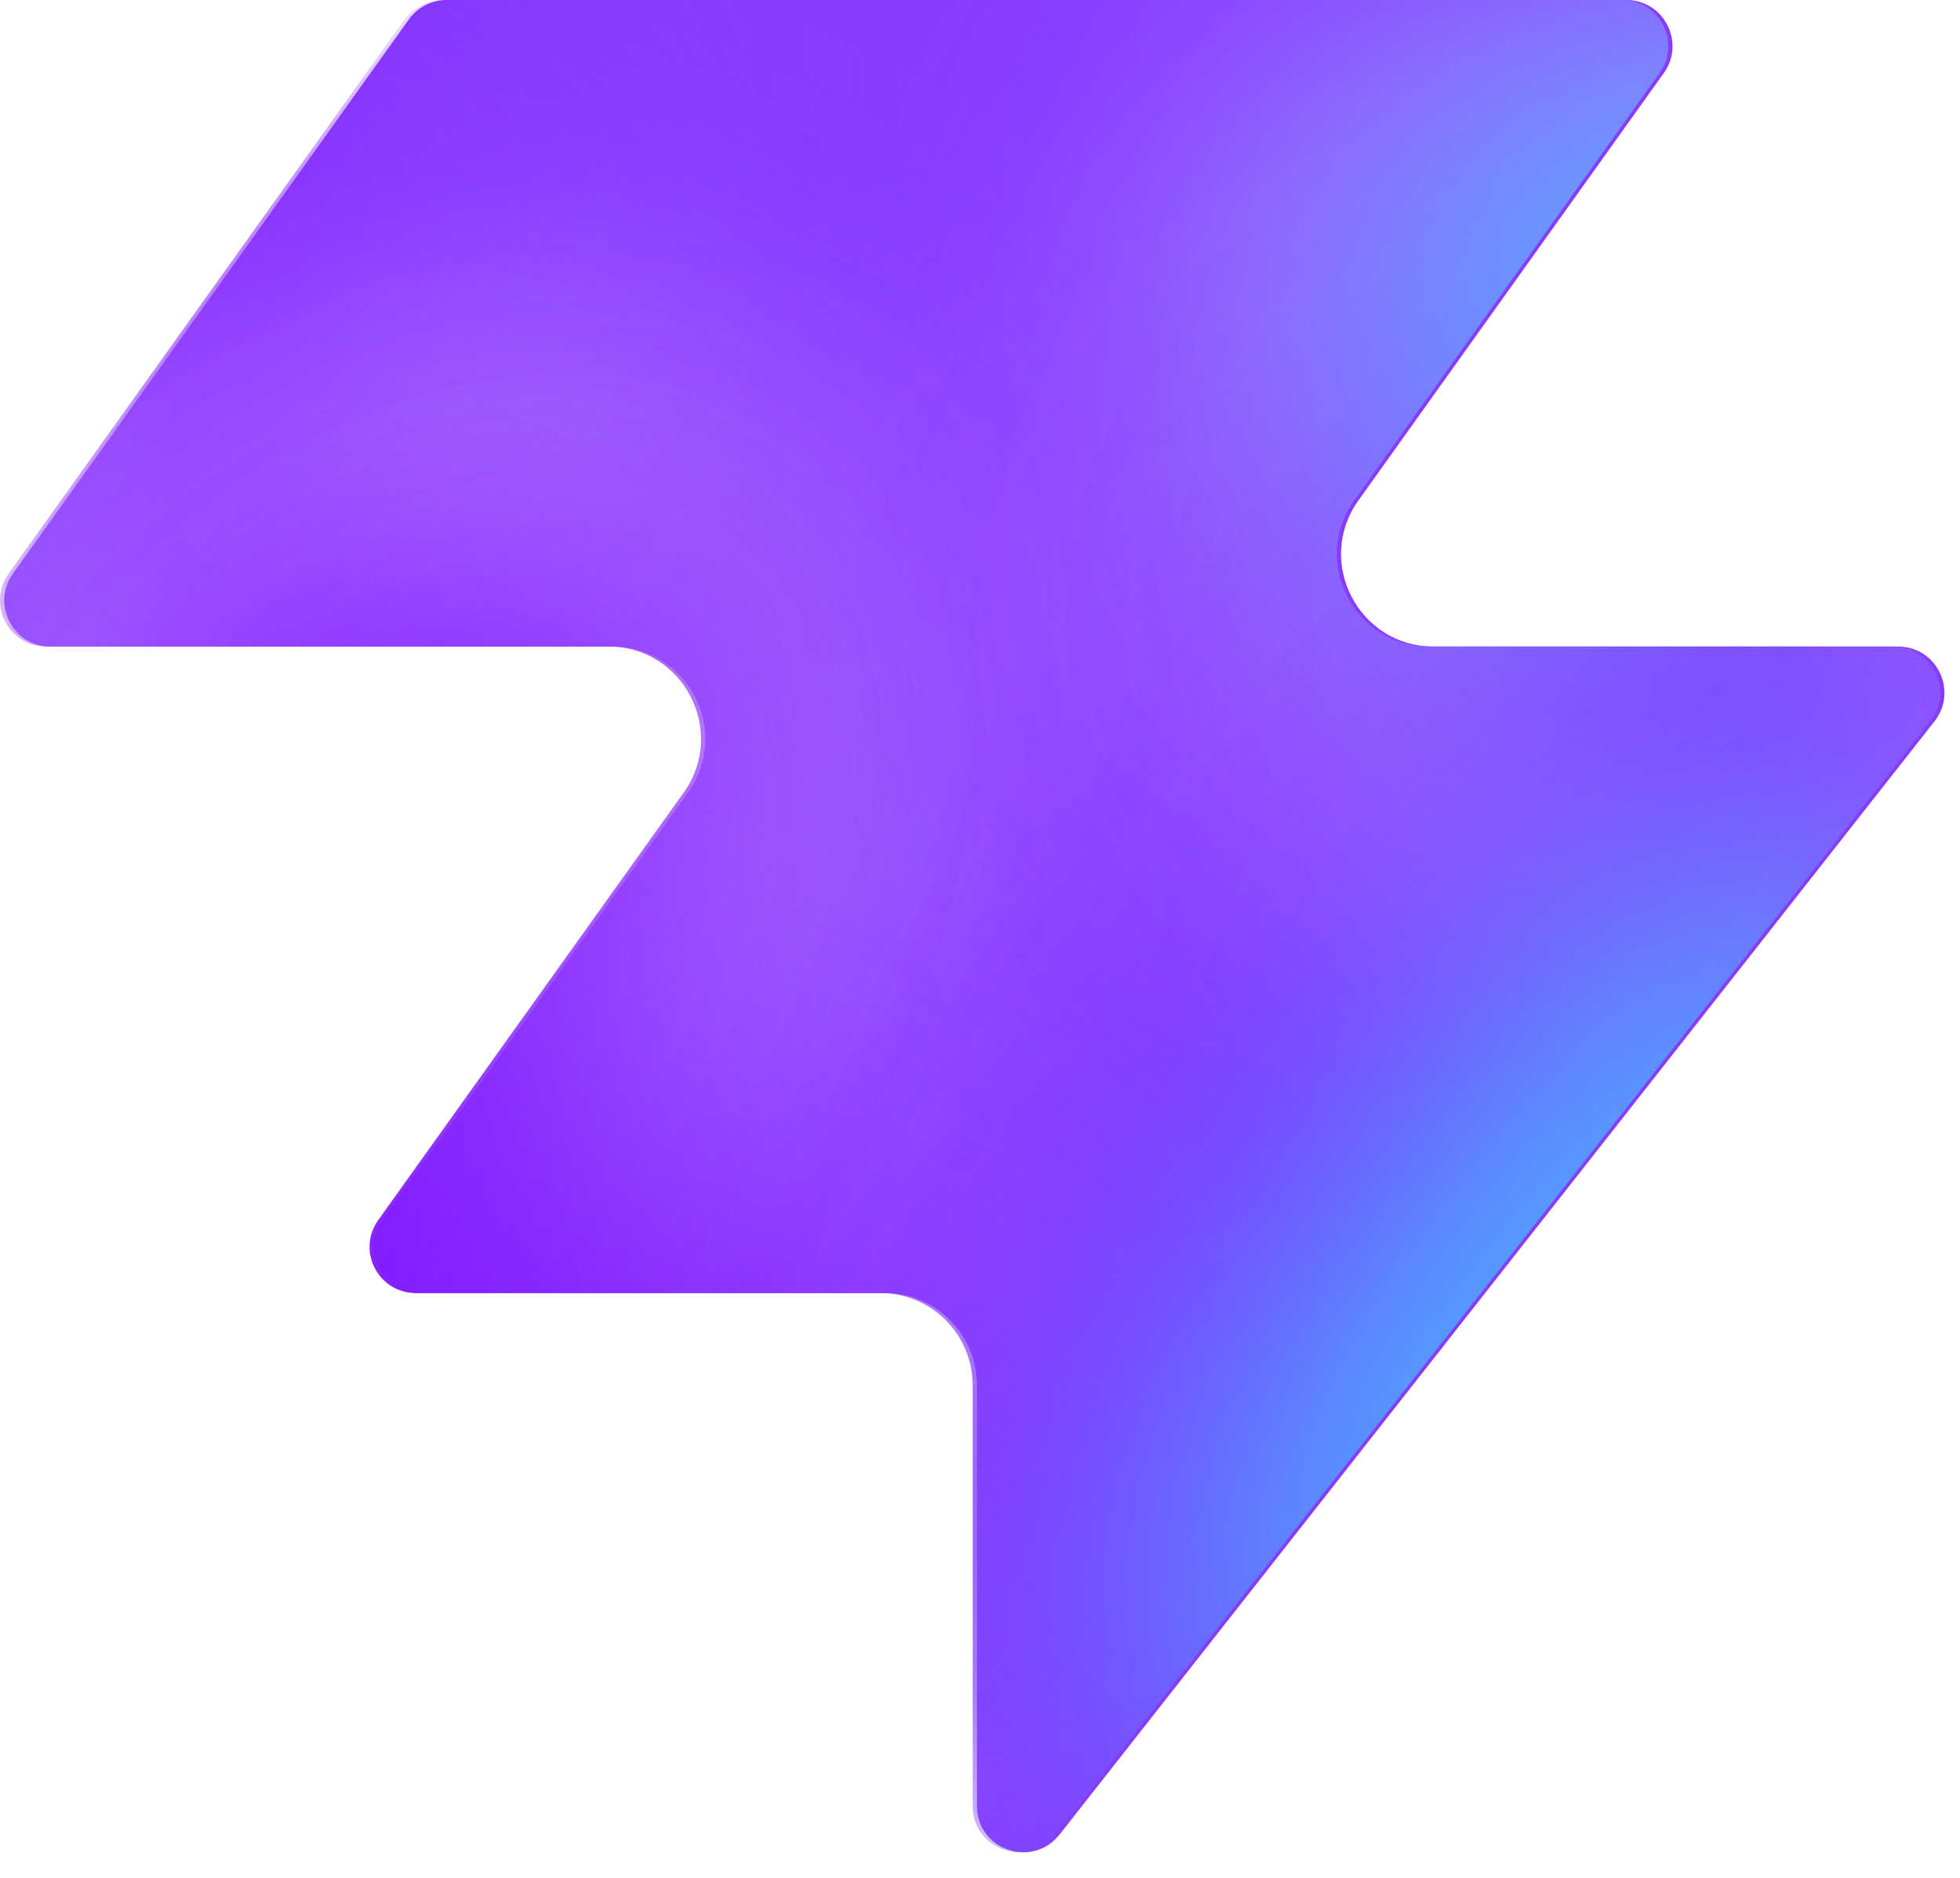
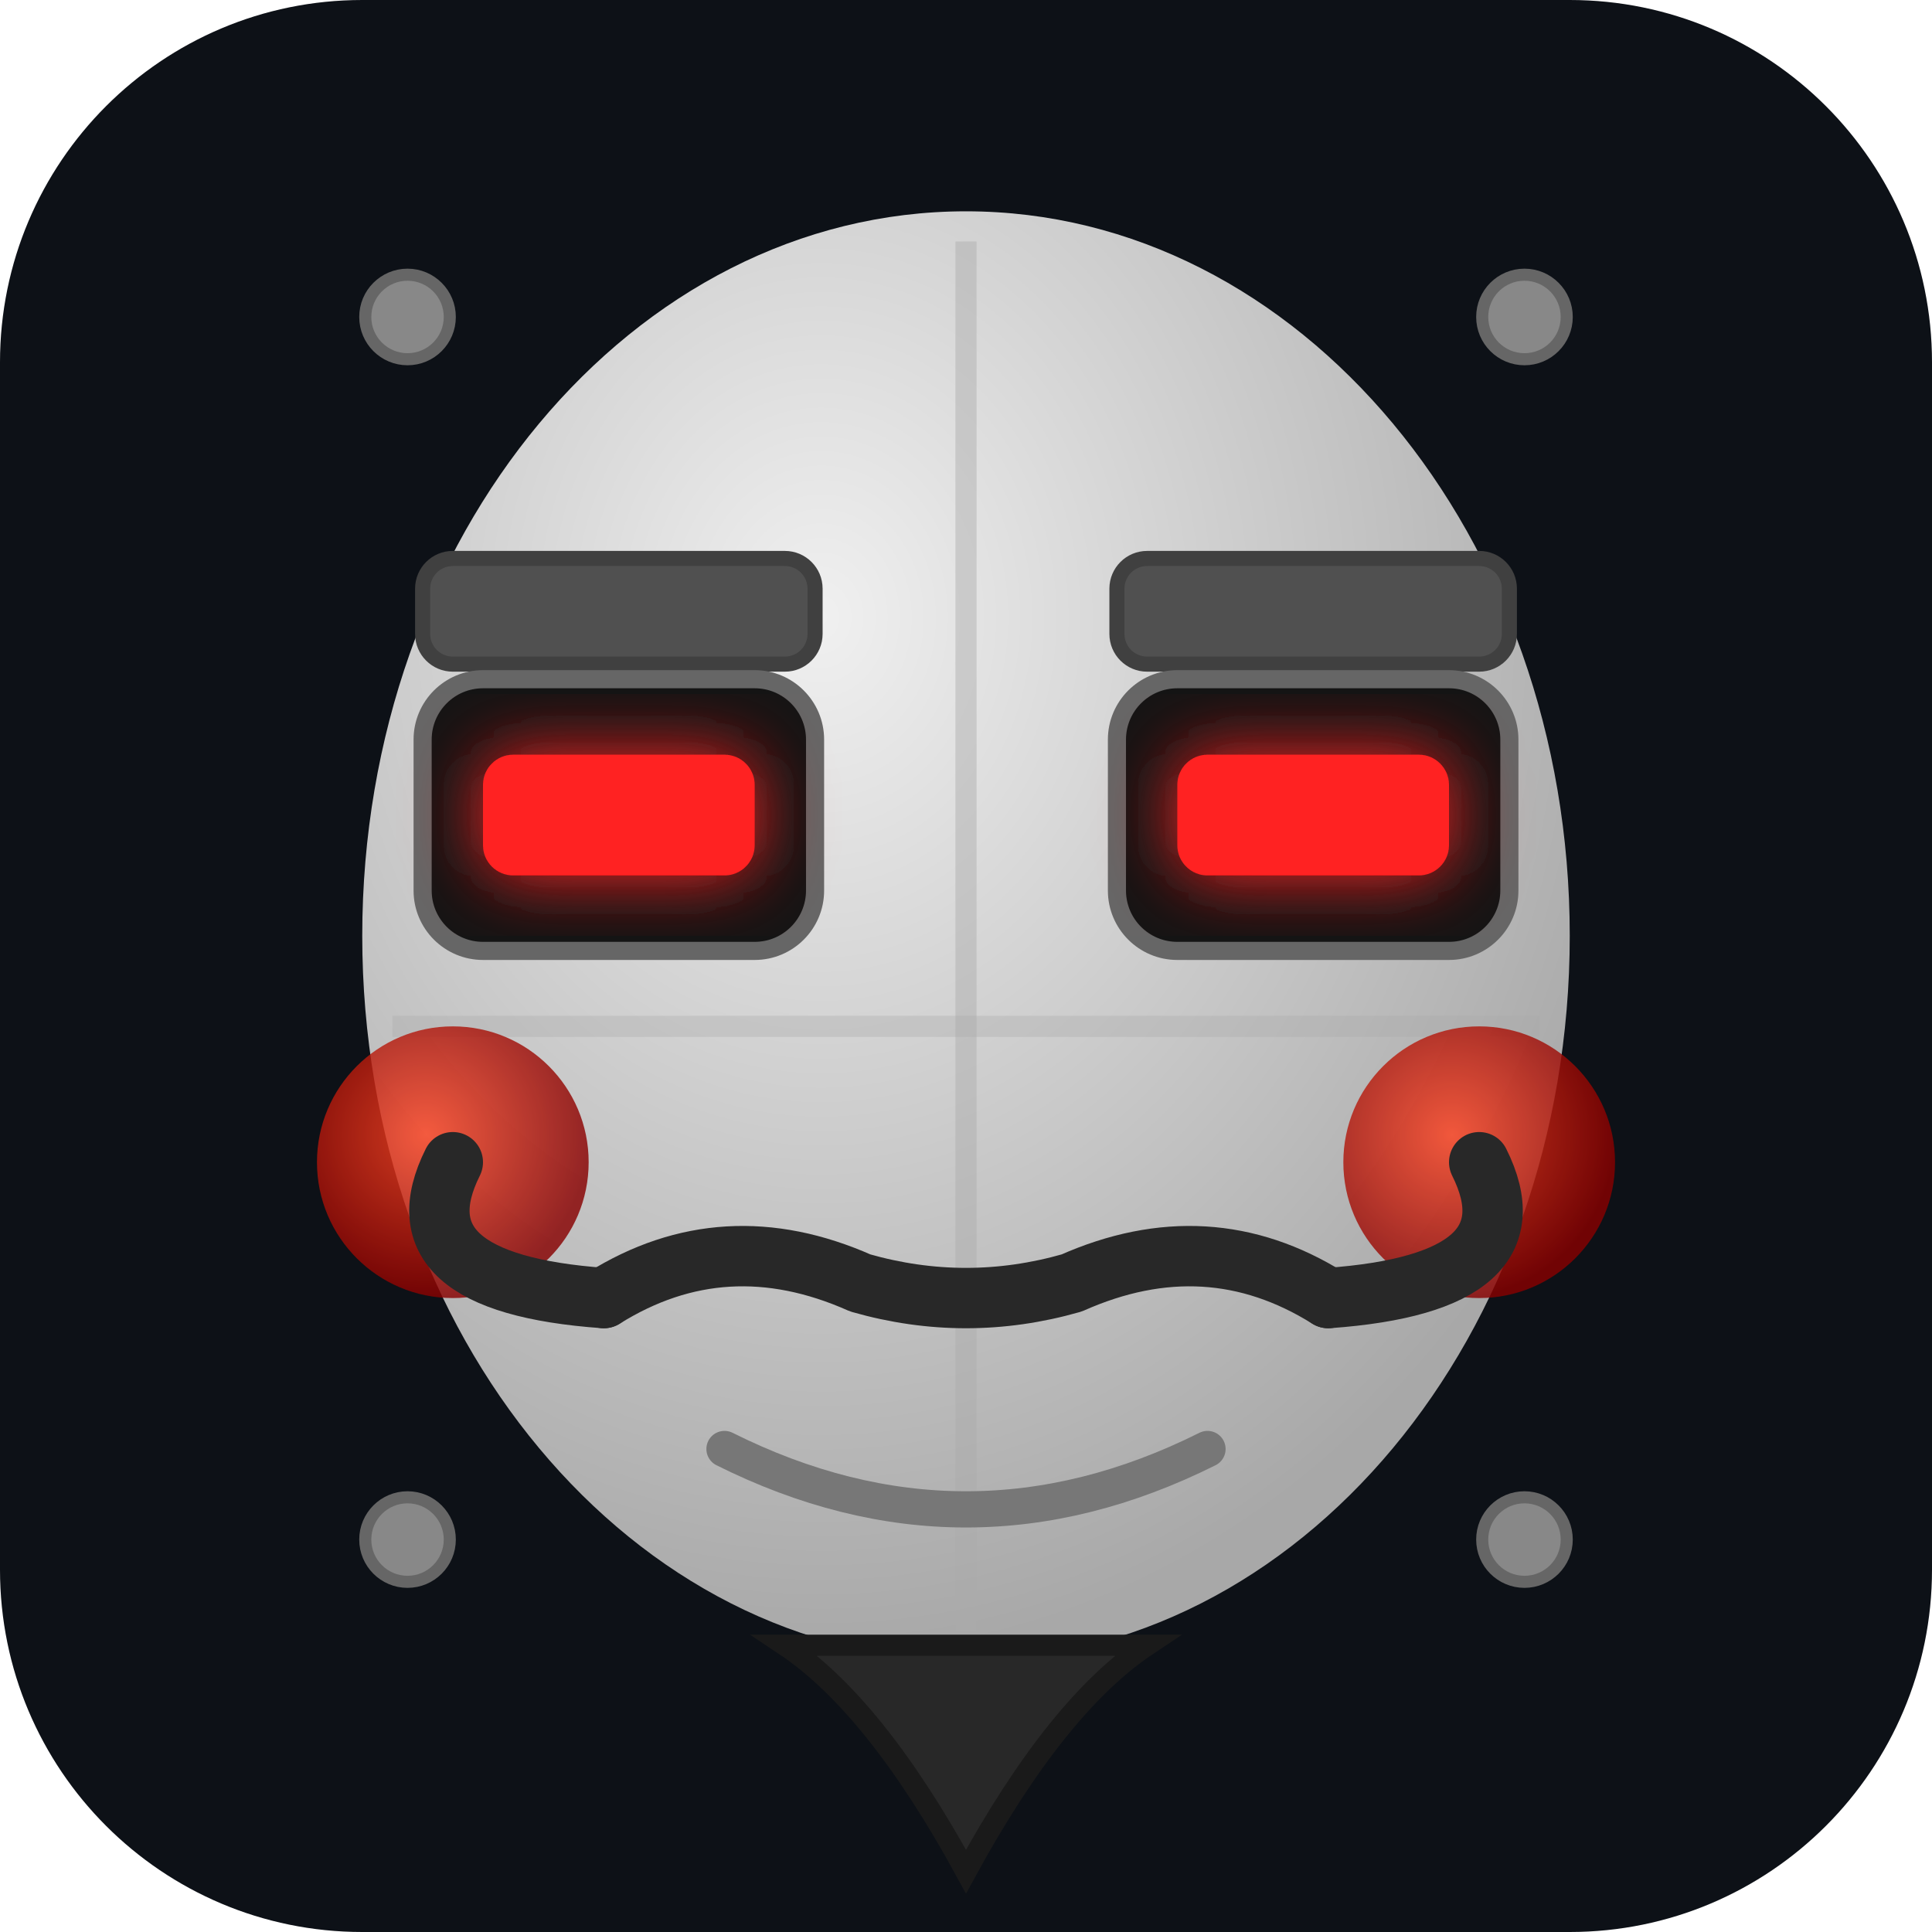
- <svg xmlns="http://www.w3.org/2000/svg" width="48" height="46" fill="none" viewBox="0 0 48 46">
-   <path fill="#863bff" d="M25.946 44.938c-.664.845-2.021.375-2.021-.698V33.937a2.26 2.26 0 0 0-2.262-2.262H10.287c-.92 0-1.456-1.04-.92-1.788l7.48-10.471c1.07-1.497 0-3.578-1.842-3.578H1.237c-.92 0-1.456-1.04-.92-1.788L10.013.474c.214-.297.556-.474.92-.474h28.894c.92 0 1.456 1.04.92 1.788l-7.48 10.471c-1.07 1.498 0 3.579 1.842 3.579h11.377c.943 0 1.473 1.088.89 1.83L25.947 44.94z" style="fill:#863bff;fill:color(display-p3 .525 .23 1);fill-opacity:1" />
-   <mask id="a" width="48" height="46" x="0" y="0" maskUnits="userSpaceOnUse" style="mask-type:alpha">
-     <path fill="#000" d="M25.842 44.938c-.664.844-2.021.375-2.021-.698V33.937a2.26 2.26 0 0 0-2.262-2.262H10.183c-.92 0-1.456-1.04-.92-1.788l7.48-10.471c1.07-1.498 0-3.579-1.842-3.579H1.133c-.92 0-1.456-1.04-.92-1.787L9.91.473c.214-.297.556-.474.92-.474h28.894c.92 0 1.456 1.04.92 1.788l-7.48 10.471c-1.07 1.498 0 3.578 1.842 3.578h11.377c.943 0 1.473 1.088.89 1.832L25.843 44.94z" style="fill:#000;fill-opacity:1" />
-   </mask>
-   <g mask="url(#a)">
-     <g filter="url(#b)">
-       <ellipse cx="5.508" cy="14.704" fill="#ede6ff" rx="5.508" ry="14.704" style="fill:#ede6ff;fill:color(display-p3 .927 .903 1);fill-opacity:1" transform="matrix(.00324 1 1 -.00324 -4.47 31.516)" />
-     </g>
-     <g filter="url(#c)">
-       <ellipse cx="10.399" cy="29.851" fill="#ede6ff" rx="10.399" ry="29.851" style="fill:#ede6ff;fill:color(display-p3 .927 .903 1);fill-opacity:1" transform="matrix(.00324 1 1 -.00324 -39.328 7.883)" />
-     </g>
-     <g filter="url(#d)">
-       <ellipse cx="5.508" cy="30.487" fill="#7e14ff" rx="5.508" ry="30.487" style="fill:#7e14ff;fill:color(display-p3 .492 .077 1);fill-opacity:1" transform="rotate(89.814 -25.913 -14.639)scale(1 -1)" />
-     </g>
-     <g filter="url(#e)">
-       <ellipse cx="5.508" cy="30.599" fill="#7e14ff" rx="5.508" ry="30.599" style="fill:#7e14ff;fill:color(display-p3 .492 .077 1);fill-opacity:1" transform="rotate(89.814 -32.644 -3.334)scale(1 -1)" />
-     </g>
-     <g filter="url(#f)">
-       <ellipse cx="5.508" cy="30.599" fill="#7e14ff" rx="5.508" ry="30.599" style="fill:#7e14ff;fill:color(display-p3 .492 .077 1);fill-opacity:1" transform="matrix(.00324 1 1 -.00324 -34.34 30.47)" />
-     </g>
-     <g filter="url(#g)">
-       <ellipse cx="14.072" cy="22.078" fill="#ede6ff" rx="14.072" ry="22.078" style="fill:#ede6ff;fill:color(display-p3 .927 .903 1);fill-opacity:1" transform="rotate(93.35 24.506 48.493)scale(-1 1)" />
-     </g>
-     <g filter="url(#h)">
-       <ellipse cx="3.47" cy="21.501" fill="#7e14ff" rx="3.47" ry="21.501" style="fill:#7e14ff;fill:color(display-p3 .492 .077 1);fill-opacity:1" transform="rotate(89.009 28.708 47.59)scale(-1 1)" />
-     </g>
-     <g filter="url(#i)">
-       <ellipse cx="3.47" cy="21.501" fill="#7e14ff" rx="3.47" ry="21.501" style="fill:#7e14ff;fill:color(display-p3 .492 .077 1);fill-opacity:1" transform="rotate(89.009 28.708 47.59)scale(-1 1)" />
-     </g>
-     <g filter="url(#j)">
-       <ellipse cx=".387" cy="8.972" fill="#7e14ff" rx="4.407" ry="29.108" style="fill:#7e14ff;fill:color(display-p3 .492 .077 1);fill-opacity:1" transform="rotate(39.51 .387 8.972)" />
-     </g>
-     <g filter="url(#k)">
-       <ellipse cx="47.523" cy="-6.092" fill="#7e14ff" rx="4.407" ry="29.108" style="fill:#7e14ff;fill:color(display-p3 .492 .077 1);fill-opacity:1" transform="rotate(37.892 47.523 -6.092)" />
-     </g>
-     <g filter="url(#l)">
-       <ellipse cx="41.412" cy="6.333" fill="#47bfff" rx="5.971" ry="9.665" style="fill:#47bfff;fill:color(display-p3 .28 .748 1);fill-opacity:1" transform="rotate(37.892 41.412 6.333)" />
-     </g>
-     <g filter="url(#m)">
-       <ellipse cx="-1.879" cy="38.332" fill="#7e14ff" rx="4.407" ry="29.108" style="fill:#7e14ff;fill:color(display-p3 .492 .077 1);fill-opacity:1" transform="rotate(37.892 -1.88 38.332)" />
-     </g>
-     <g filter="url(#n)">
-       <ellipse cx="-1.879" cy="38.332" fill="#7e14ff" rx="4.407" ry="29.108" style="fill:#7e14ff;fill:color(display-p3 .492 .077 1);fill-opacity:1" transform="rotate(37.892 -1.88 38.332)" />
-     </g>
-     <g filter="url(#o)">
-       <ellipse cx="35.651" cy="29.907" fill="#7e14ff" rx="4.407" ry="29.108" style="fill:#7e14ff;fill:color(display-p3 .492 .077 1);fill-opacity:1" transform="rotate(37.892 35.651 29.907)" />
-     </g>
-     <g filter="url(#p)">
-       <ellipse cx="38.418" cy="32.4" fill="#47bfff" rx="5.971" ry="15.297" style="fill:#47bfff;fill:color(display-p3 .28 .748 1);fill-opacity:1" transform="rotate(37.892 38.418 32.4)" />
-     </g>
-   </g>
+ <svg xmlns="http://www.w3.org/2000/svg" viewBox="0 0 64 64">
  <defs>
-     <filter id="b" width="60.045" height="41.654" x="-19.77" y="16.149" color-interpolation-filters="sRGB" filterUnits="userSpaceOnUse">
-       <feFlood flood-opacity="0" result="BackgroundImageFix" />
-       <feBlend in="SourceGraphic" in2="BackgroundImageFix" result="shape" />
-       <feGaussianBlur result="effect1_foregroundBlur_2002_17158" stdDeviation="7.659" />
-     </filter>
-     <filter id="c" width="90.34" height="51.437" x="-54.613" y="-7.533" color-interpolation-filters="sRGB" filterUnits="userSpaceOnUse">
-       <feFlood flood-opacity="0" result="BackgroundImageFix" />
-       <feBlend in="SourceGraphic" in2="BackgroundImageFix" result="shape" />
-       <feGaussianBlur result="effect1_foregroundBlur_2002_17158" stdDeviation="7.659" />
-     </filter>
-     <filter id="d" width="79.355" height="29.4" x="-49.64" y="2.03" color-interpolation-filters="sRGB" filterUnits="userSpaceOnUse">
-       <feFlood flood-opacity="0" result="BackgroundImageFix" />
-       <feBlend in="SourceGraphic" in2="BackgroundImageFix" result="shape" />
-       <feGaussianBlur result="effect1_foregroundBlur_2002_17158" stdDeviation="4.596" />
-     </filter>
-     <filter id="e" width="79.579" height="29.4" x="-45.045" y="20.029" color-interpolation-filters="sRGB" filterUnits="userSpaceOnUse">
-       <feFlood flood-opacity="0" result="BackgroundImageFix" />
-       <feBlend in="SourceGraphic" in2="BackgroundImageFix" result="shape" />
-       <feGaussianBlur result="effect1_foregroundBlur_2002_17158" stdDeviation="4.596" />
-     </filter>
-     <filter id="f" width="79.579" height="29.4" x="-43.513" y="21.178" color-interpolation-filters="sRGB" filterUnits="userSpaceOnUse">
-       <feFlood flood-opacity="0" result="BackgroundImageFix" />
-       <feBlend in="SourceGraphic" in2="BackgroundImageFix" result="shape" />
-       <feGaussianBlur result="effect1_foregroundBlur_2002_17158" stdDeviation="4.596" />
-     </filter>
-     <filter id="g" width="74.749" height="58.852" x="15.756" y="-17.901" color-interpolation-filters="sRGB" filterUnits="userSpaceOnUse">
-       <feFlood flood-opacity="0" result="BackgroundImageFix" />
-       <feBlend in="SourceGraphic" in2="BackgroundImageFix" result="shape" />
-       <feGaussianBlur result="effect1_foregroundBlur_2002_17158" stdDeviation="7.659" />
-     </filter>
-     <filter id="h" width="61.377" height="25.362" x="23.548" y="2.284" color-interpolation-filters="sRGB" filterUnits="userSpaceOnUse">
-       <feFlood flood-opacity="0" result="BackgroundImageFix" />
-       <feBlend in="SourceGraphic" in2="BackgroundImageFix" result="shape" />
-       <feGaussianBlur result="effect1_foregroundBlur_2002_17158" stdDeviation="4.596" />
-     </filter>
-     <filter id="i" width="61.377" height="25.362" x="23.548" y="2.284" color-interpolation-filters="sRGB" filterUnits="userSpaceOnUse">
-       <feFlood flood-opacity="0" result="BackgroundImageFix" />
-       <feBlend in="SourceGraphic" in2="BackgroundImageFix" result="shape" />
-       <feGaussianBlur result="effect1_foregroundBlur_2002_17158" stdDeviation="4.596" />
-     </filter>
-     <filter id="j" width="56.045" height="63.649" x="-27.636" y="-22.853" color-interpolation-filters="sRGB" filterUnits="userSpaceOnUse">
-       <feFlood flood-opacity="0" result="BackgroundImageFix" />
-       <feBlend in="SourceGraphic" in2="BackgroundImageFix" result="shape" />
-       <feGaussianBlur result="effect1_foregroundBlur_2002_17158" stdDeviation="4.596" />
-     </filter>
-     <filter id="k" width="54.814" height="64.646" x="20.116" y="-38.415" color-interpolation-filters="sRGB" filterUnits="userSpaceOnUse">
-       <feFlood flood-opacity="0" result="BackgroundImageFix" />
-       <feBlend in="SourceGraphic" in2="BackgroundImageFix" result="shape" />
-       <feGaussianBlur result="effect1_foregroundBlur_2002_17158" stdDeviation="4.596" />
-     </filter>
-     <filter id="l" width="33.541" height="35.313" x="24.641" y="-11.323" color-interpolation-filters="sRGB" filterUnits="userSpaceOnUse">
-       <feFlood flood-opacity="0" result="BackgroundImageFix" />
-       <feBlend in="SourceGraphic" in2="BackgroundImageFix" result="shape" />
-       <feGaussianBlur result="effect1_foregroundBlur_2002_17158" stdDeviation="4.596" />
-     </filter>
-     <filter id="m" width="54.814" height="64.646" x="-29.286" y="6.009" color-interpolation-filters="sRGB" filterUnits="userSpaceOnUse">
-       <feFlood flood-opacity="0" result="BackgroundImageFix" />
-       <feBlend in="SourceGraphic" in2="BackgroundImageFix" result="shape" />
-       <feGaussianBlur result="effect1_foregroundBlur_2002_17158" stdDeviation="4.596" />
-     </filter>
-     <filter id="n" width="54.814" height="64.646" x="-29.286" y="6.009" color-interpolation-filters="sRGB" filterUnits="userSpaceOnUse">
-       <feFlood flood-opacity="0" result="BackgroundImageFix" />
-       <feBlend in="SourceGraphic" in2="BackgroundImageFix" result="shape" />
-       <feGaussianBlur result="effect1_foregroundBlur_2002_17158" stdDeviation="4.596" />
-     </filter>
-     <filter id="o" width="54.814" height="64.646" x="8.244" y="-2.416" color-interpolation-filters="sRGB" filterUnits="userSpaceOnUse">
-       <feFlood flood-opacity="0" result="BackgroundImageFix" />
-       <feBlend in="SourceGraphic" in2="BackgroundImageFix" result="shape" />
-       <feGaussianBlur result="effect1_foregroundBlur_2002_17158" stdDeviation="4.596" />
-     </filter>
-     <filter id="p" width="39.409" height="43.623" x="18.713" y="10.588" color-interpolation-filters="sRGB" filterUnits="userSpaceOnUse">
-       <feFlood flood-opacity="0" result="BackgroundImageFix" />
-       <feBlend in="SourceGraphic" in2="BackgroundImageFix" result="shape" />
-       <feGaussianBlur result="effect1_foregroundBlur_2002_17158" stdDeviation="4.596" />
+     <radialGradient id="face" cx="38%" cy="28%" r="72%">
+       <stop offset="0%" stop-color="#f0f0f0" />
+       <stop offset="100%" stop-color="#a8a8a8" />
+     </radialGradient>
+     <radialGradient id="cheek" cx="40%" cy="40%" r="60%">
+       <stop offset="0%" stop-color="#ff4422" />
+       <stop offset="100%" stop-color="#880000" />
+     </radialGradient>
+     <filter id="glow" x="-50%" y="-50%" width="200%" height="200%">
+       <feGaussianBlur stdDeviation="1.2" result="blur" />
+       <feMerge>
+         <feMergeNode in="blur" />
+         <feMergeNode in="SourceGraphic" />
+       </feMerge>
    </filter>
  </defs>
+   <rect width="64" height="64" rx="12" fill="#0d1117" />
+   <ellipse cx="32" cy="31" rx="20" ry="24" fill="url(#face)" />
+   <line x1="32" y1="8" x2="32" y2="54" stroke="#aaa" stroke-width="0.7" opacity="0.45" />
+   <line x1="13" y1="34" x2="51" y2="34" stroke="#aaa" stroke-width="0.7" opacity="0.35" />
+   <rect x="14" y="18.5" width="13" height="3.5" rx="1" fill="#505050" stroke="#404040" stroke-width="0.5" />
+   <rect x="37" y="18.5" width="13" height="3.5" rx="1" fill="#505050" stroke="#404040" stroke-width="0.5" />
+   <rect x="14" y="22.5" width="13" height="9" rx="2" fill="#141414" stroke="#666" stroke-width="0.6" />
+   <rect x="37" y="22.5" width="13" height="9" rx="2" fill="#141414" stroke="#666" stroke-width="0.6" />
+   <rect x="16" y="25" width="9" height="4" rx="1" fill="#ff2222" filter="url(#glow)" />
+   <rect x="39" y="25" width="9" height="4" rx="1" fill="#ff2222" filter="url(#glow)" />
+   <circle cx="15" cy="38.5" r="4.5" fill="url(#cheek)" opacity="0.82" />
+   <circle cx="49" cy="38.5" r="4.5" fill="url(#cheek)" opacity="0.82" />
+   <path d="M20 43 Q24 40.5 28.5 42.5 Q32 43.5 35.5 42.5 Q40 40.5 44 43" stroke="#282828" stroke-width="2" fill="none" stroke-linecap="round" stroke-linejoin="round" />
+   <path d="M20 43 Q13 42.5 15 38.5" stroke="#282828" stroke-width="2" fill="none" stroke-linecap="round" />
+   <path d="M44 43 Q51 42.5 49 38.5" stroke="#282828" stroke-width="2" fill="none" stroke-linecap="round" />
+   <path d="M24 48 Q32 52 40 48" stroke="#777" stroke-width="1.2" fill="none" stroke-linecap="round" />
+   <path d="M26 54.5 Q29 56.5 32 62 Q35 56.5 38 54.5 Z" fill="#282828" stroke="#1a1a1a" stroke-width="0.7" />
+   <circle cx="13.5" cy="10.5" r="1.4" fill="#888" stroke="#666" stroke-width="0.4" />
+   <circle cx="50.5" cy="10.5" r="1.4" fill="#888" stroke="#666" stroke-width="0.4" />
+   <circle cx="13.5" cy="51" r="1.4" fill="#888" stroke="#666" stroke-width="0.4" />
+   <circle cx="50.5" cy="51" r="1.4" fill="#888" stroke="#666" stroke-width="0.4" />
</svg>
